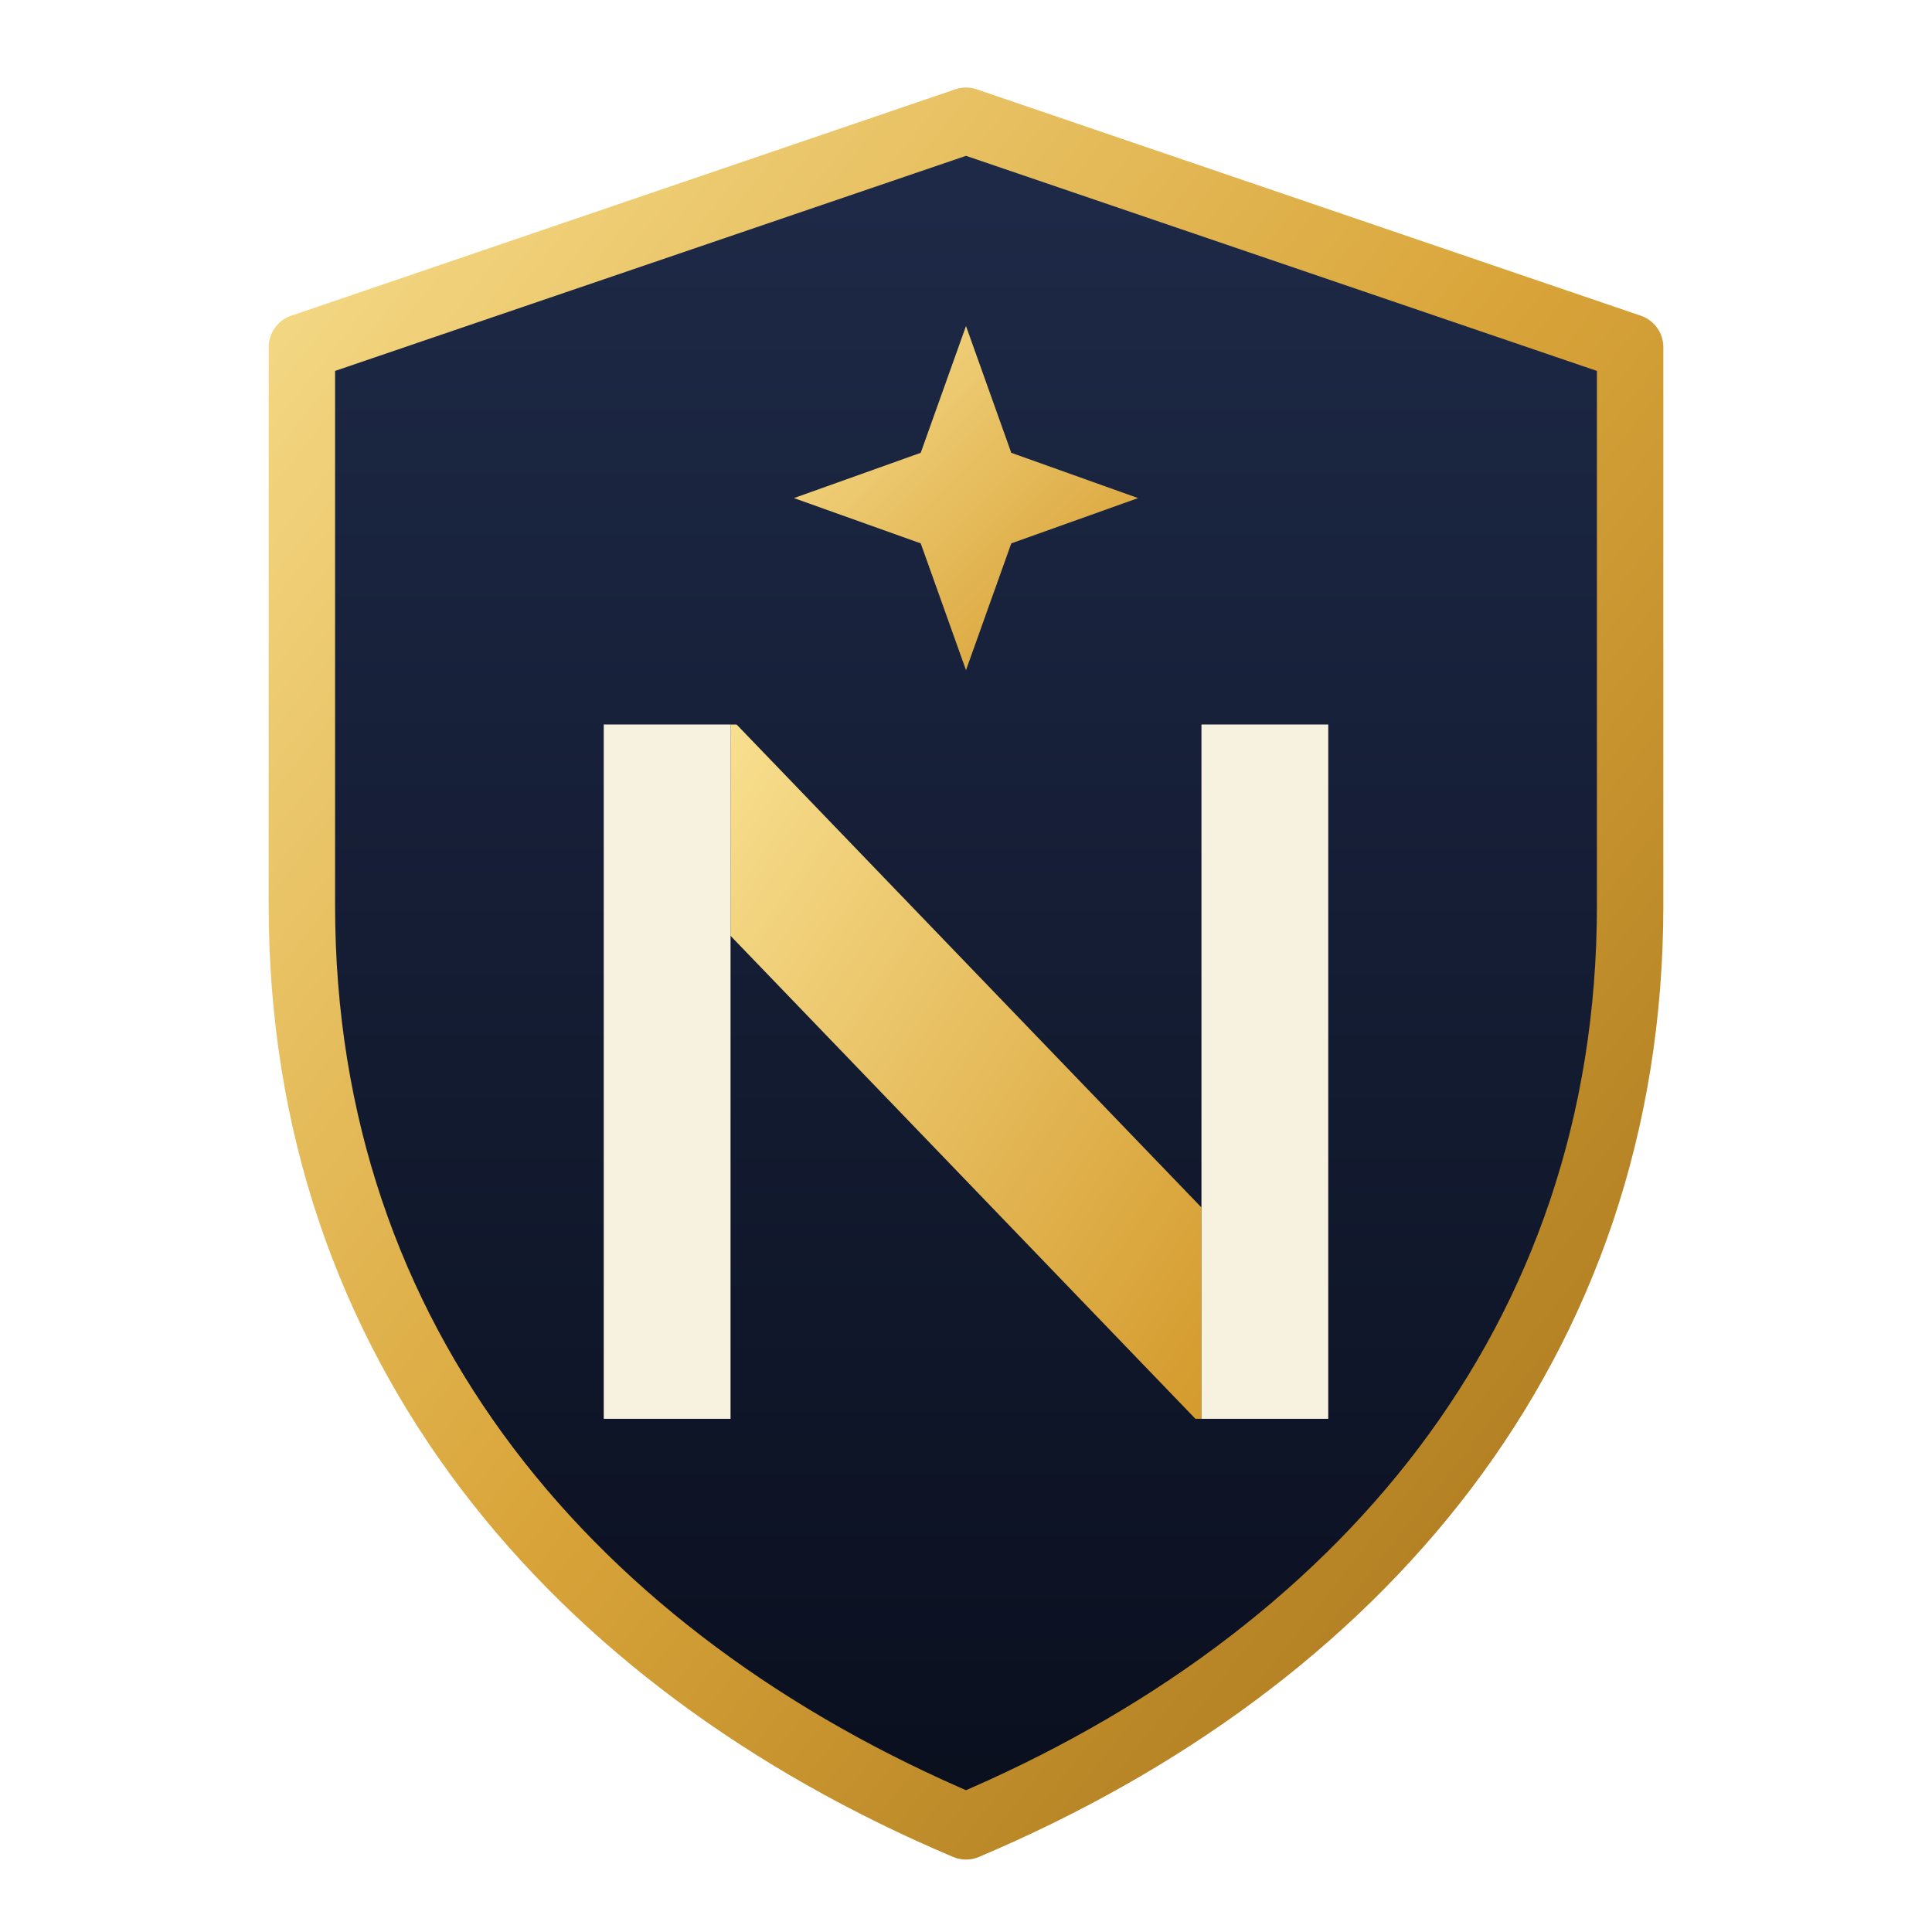
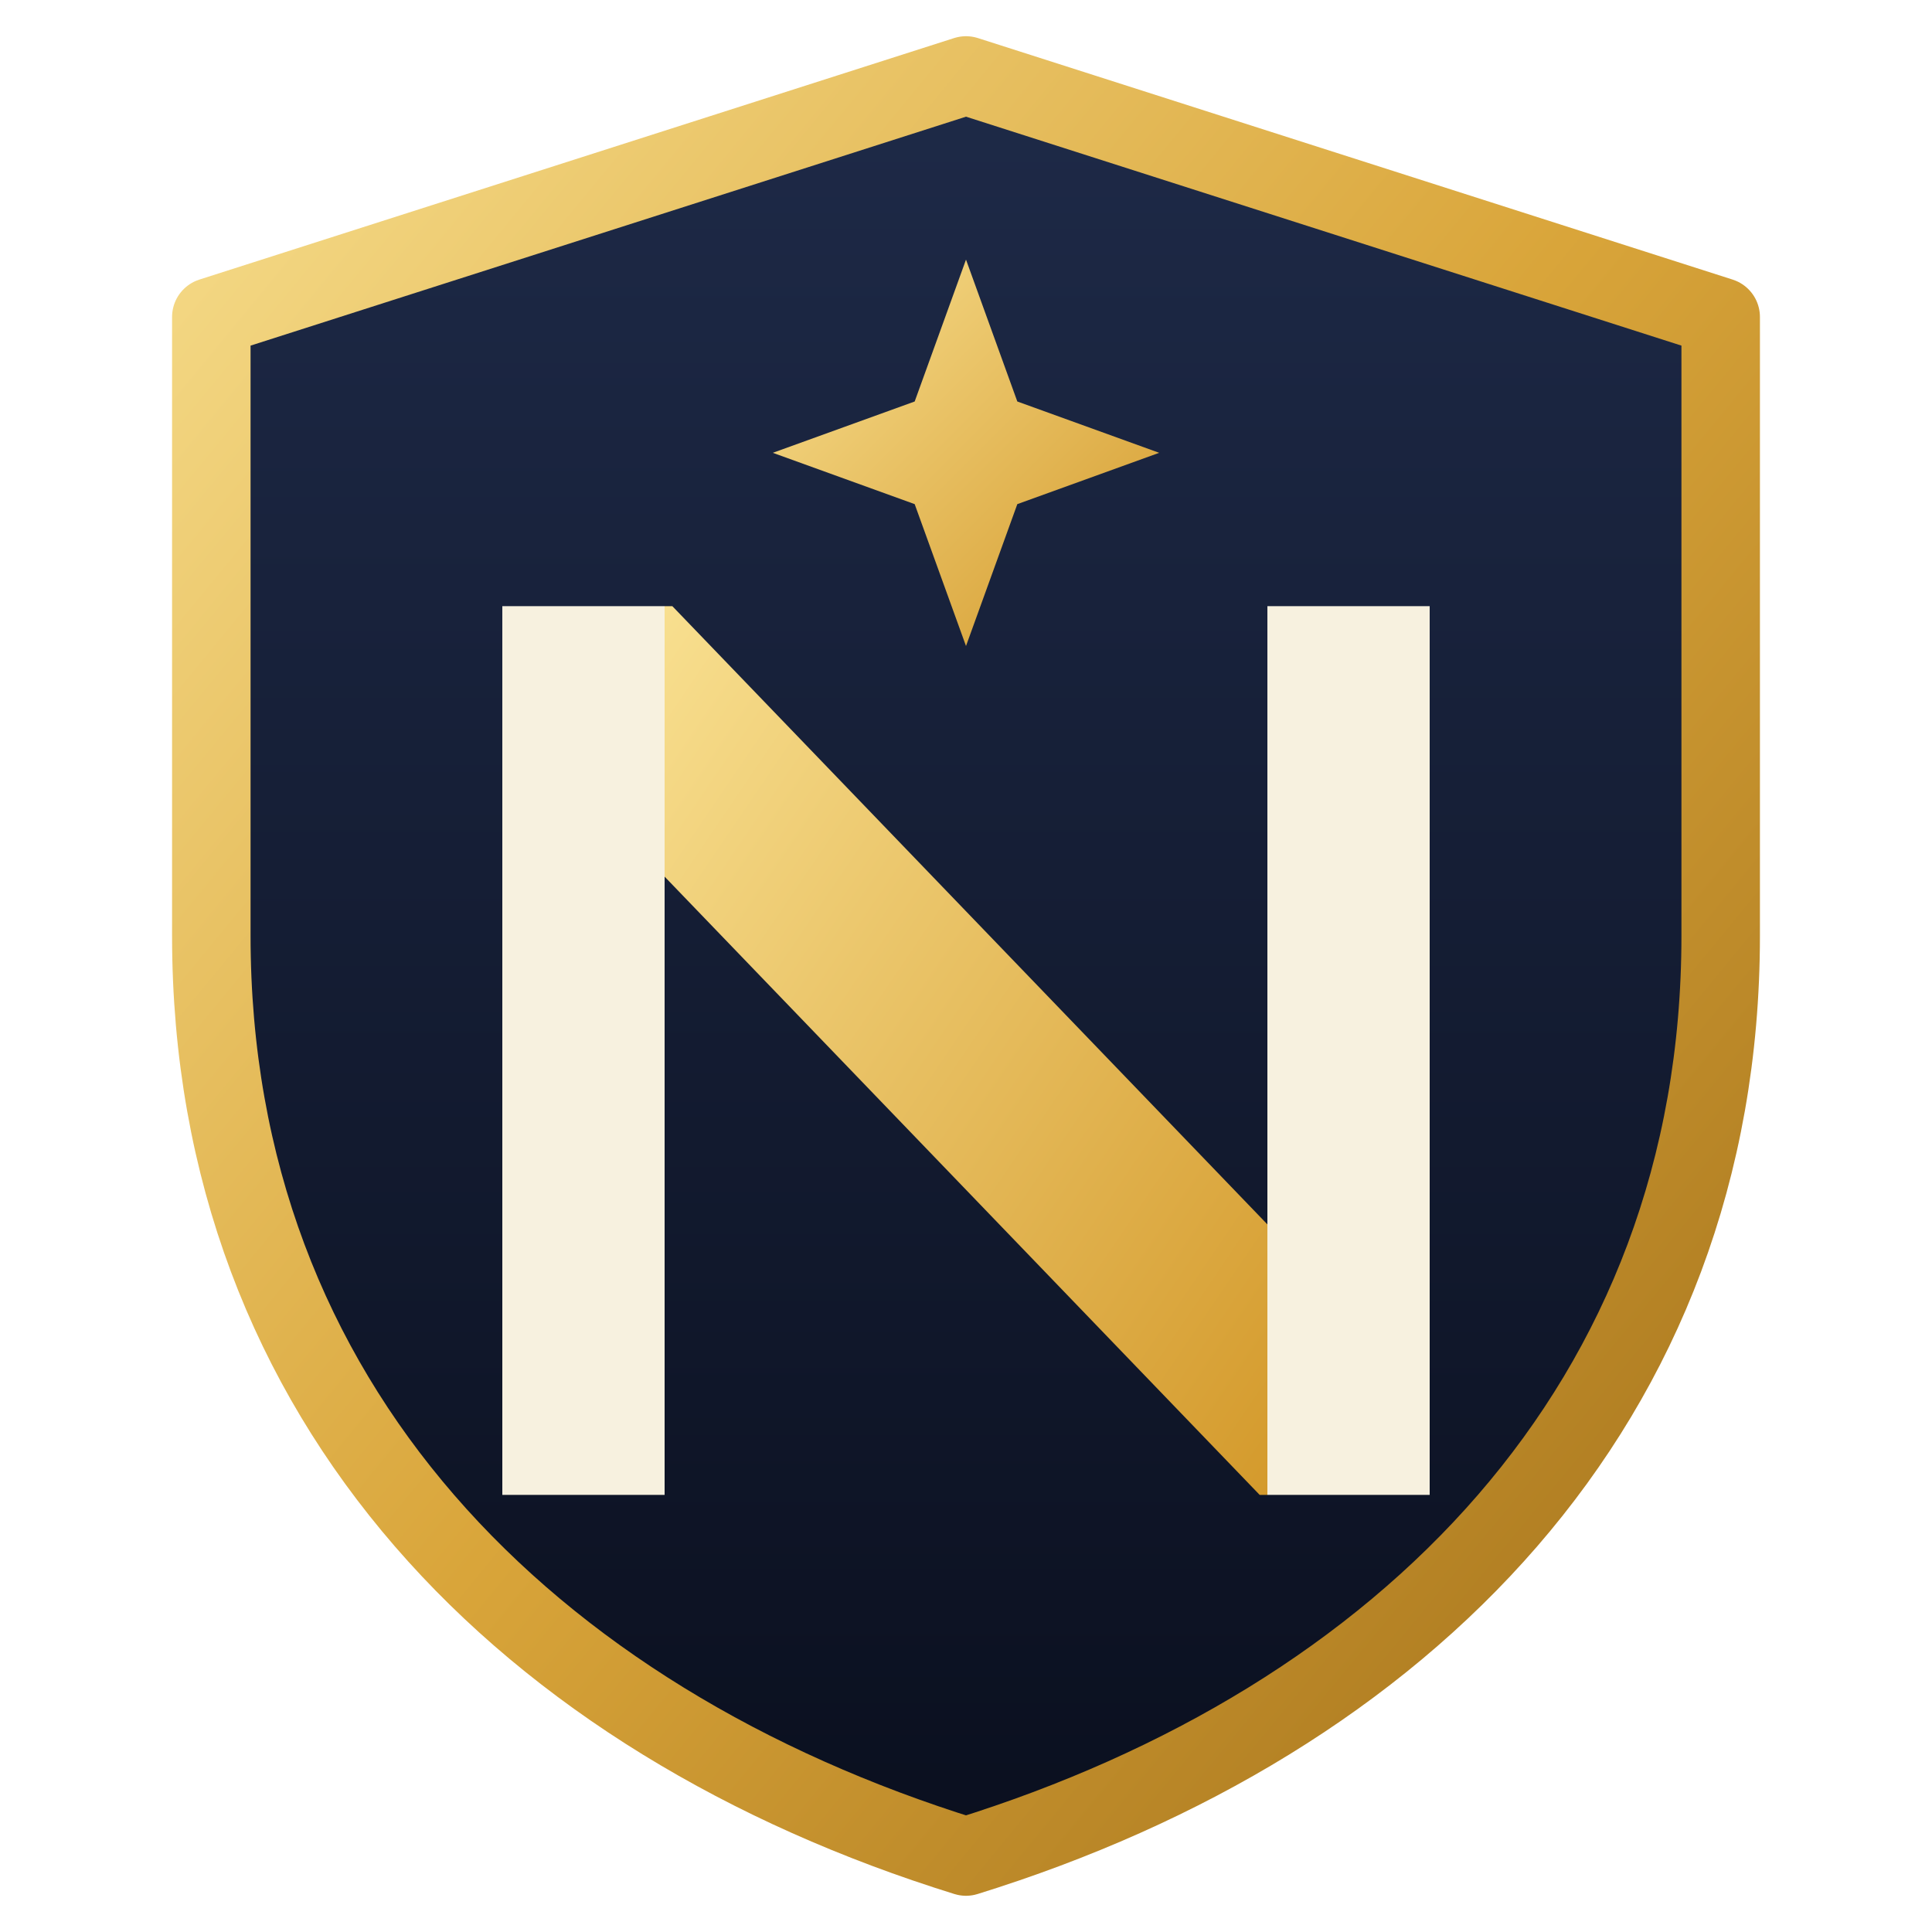
<svg xmlns="http://www.w3.org/2000/svg" viewBox="0 0 64 64" width="64" height="64">
  <defs>
    <linearGradient id="fbody" x1="0" y1="0" x2="0" y2="1">
      <stop offset="0" stop-color="#1e2a48" />
      <stop offset="1" stop-color="#0a0f1e" />
    </linearGradient>
    <linearGradient id="frim" x1="0" y1="0" x2="1" y2="1">
      <stop offset="0" stop-color="#f6dc8a" />
      <stop offset=".5" stop-color="#d9a53a" />
      <stop offset="1" stop-color="#a3711a" />
    </linearGradient>
    <linearGradient id="fbrass" x1="0" y1="0" x2="1" y2="1">
      <stop offset="0" stop-color="#f8df8f" />
      <stop offset="1" stop-color="#d49a2c" />
    </linearGradient>
  </defs>
-   <path d="M32 4 54 11.5V30C54 44.5 45 55 32 60.5 19 55 10 44.5 10 30V11.5Z" fill="url(#fbody)" stroke="url(#frim)" stroke-width="2.2" stroke-linejoin="round" />
-   <path d="M24.2 24H24.4L39.8 40V47H39.6L24.2 31Z" fill="url(#fbrass)" />
-   <path d="M20 47V24H24.2V47ZM39.8 24H44V47H39.8Z" fill="#f7f1df" />
-   <path d="M32 10.8 33.5 15 37.7 16.5 33.5 18 32 22.2 30.5 18 26.3 16.5 30.5 15Z" fill="url(#fbrass)" />
+   <path d="M32 2.5 57 10.5V31C57 46.5 46.5 57 32 61.5 17.5 57 7 46.5 7 31V10.5Z" fill="url(#fbody)" stroke="url(#frim)" stroke-width="2.6" stroke-linejoin="round" />
+   <g transform="translate(32 38) scale(1.28) translate(-32 -38)">
+     <path d="M24.2 24H24.4L39.8 40V47H39.6L24.2 31Z" fill="url(#fbrass)" />
+     <path d="M20 47V24H24.2V47ZM39.8 24H44V47H39.8Z" fill="#f7f1df" />
+   </g>
+   <path d="M32 8.6 33.7 13.3 38.4 15 33.7 16.7 32 21.4 30.3 16.7 25.6 15 30.3 13.3Z" fill="url(#fbrass)" />
</svg>
